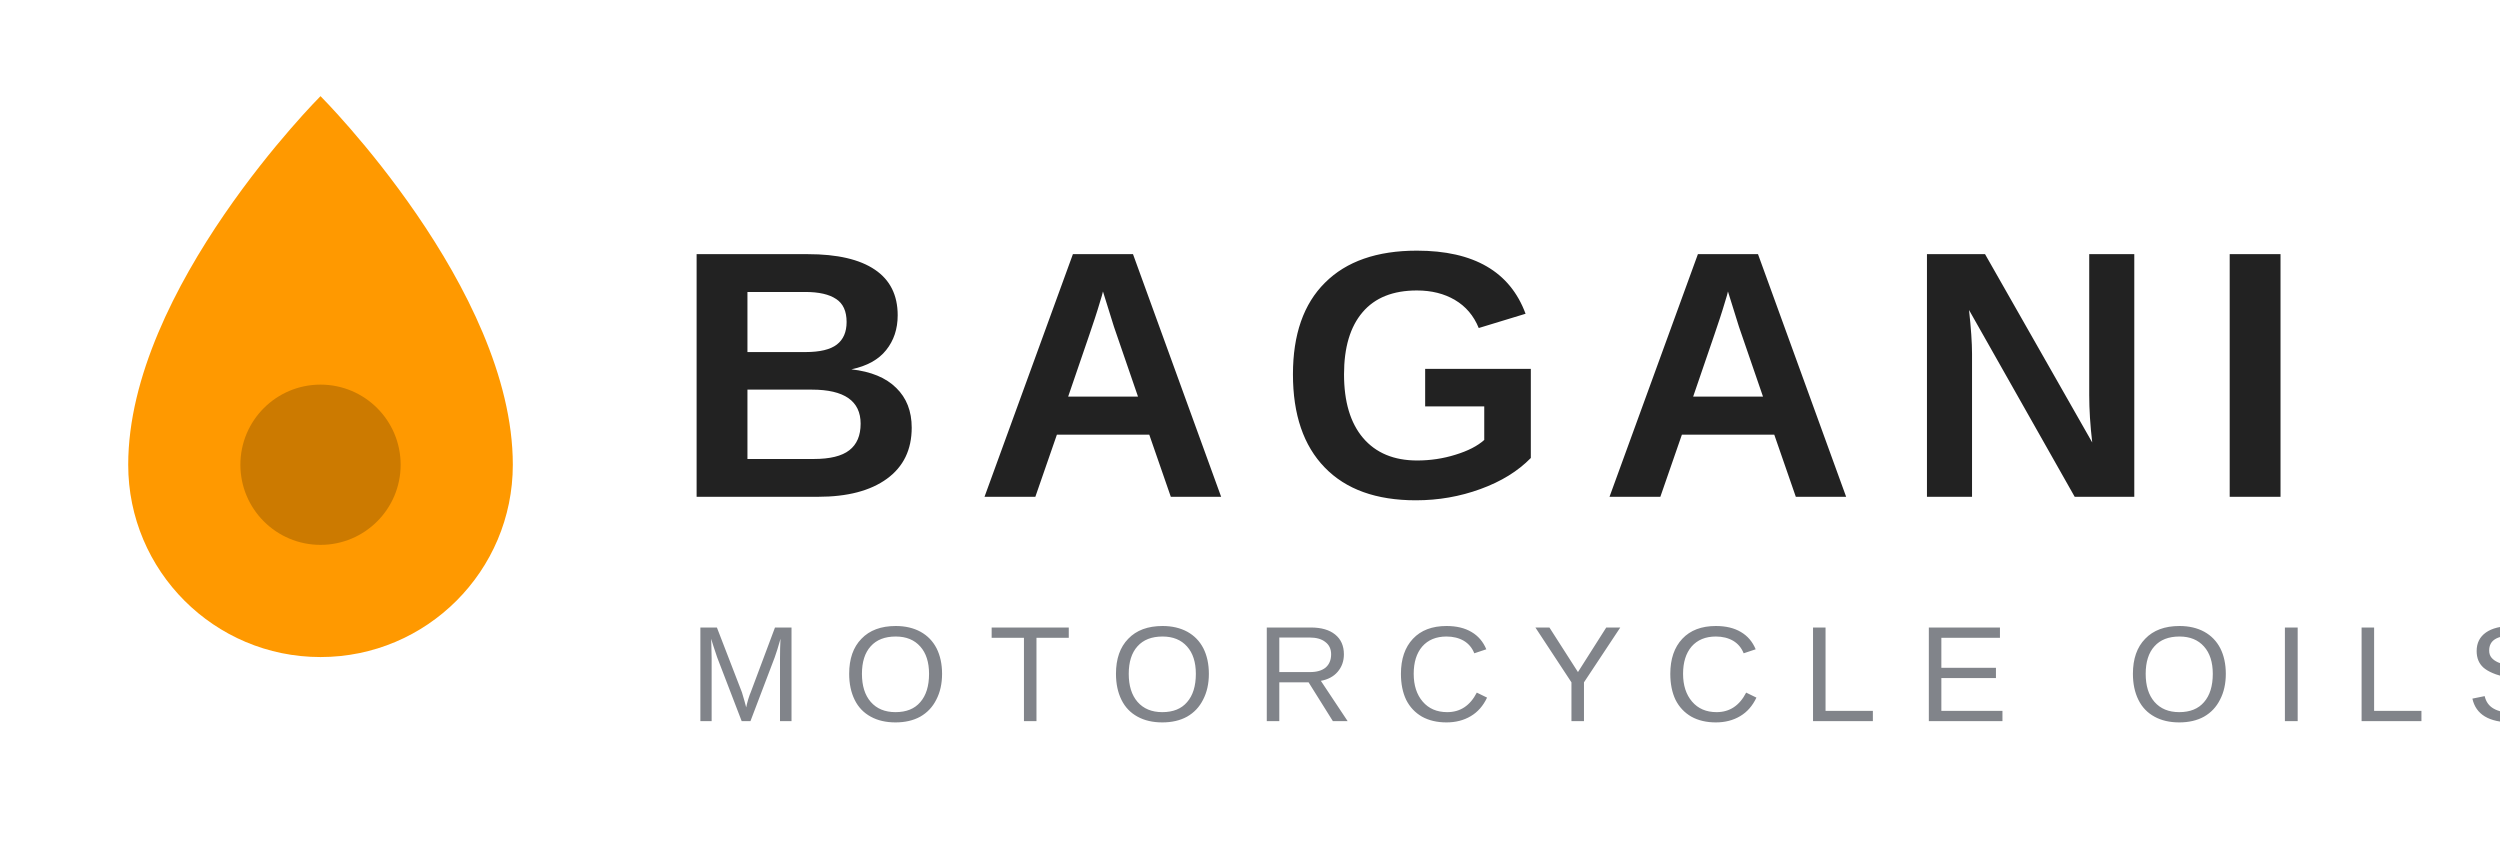
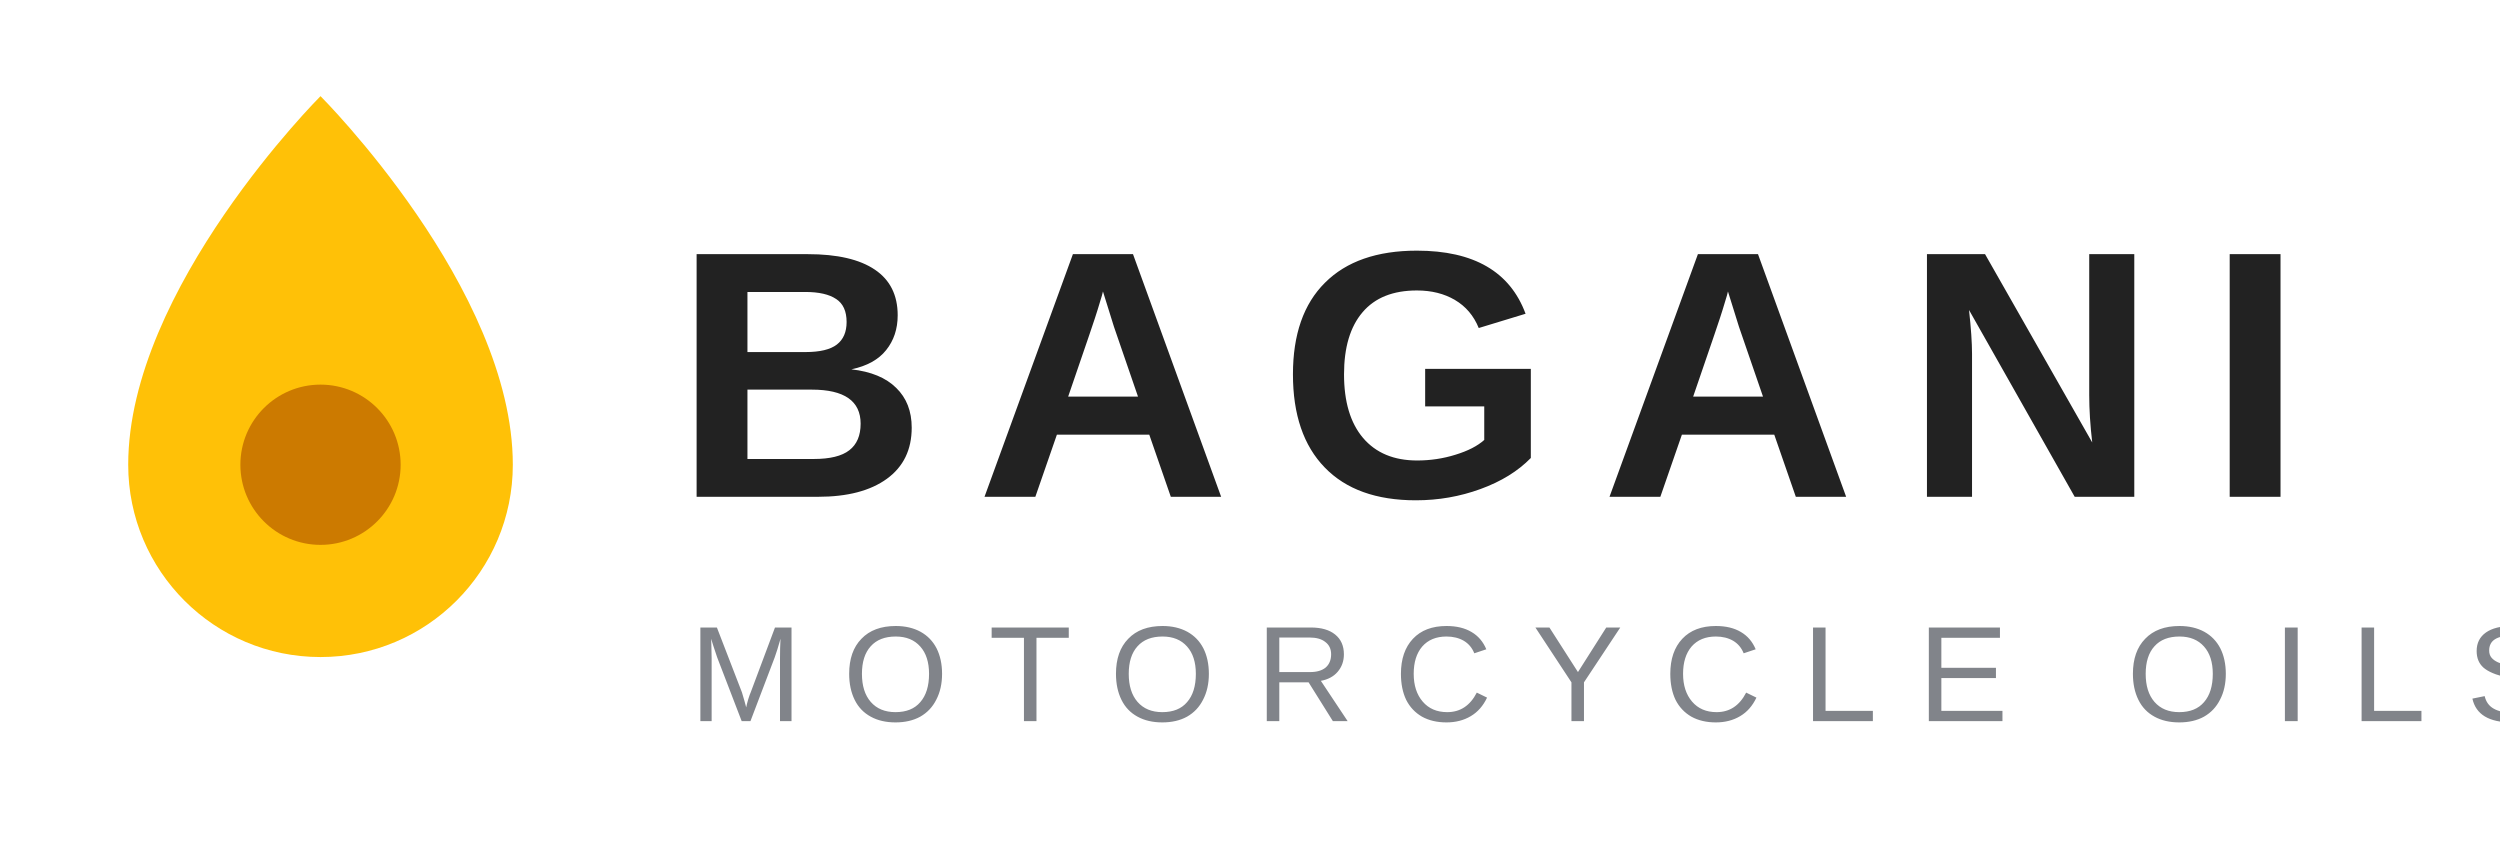
<svg xmlns="http://www.w3.org/2000/svg" width="156" height="54" viewBox="0 0 156 54" fill="none">
-   <path d="M20 6 C20 6 32 18 32 29 A12 12 0 0 1 8 29 C8 18 20 6 20 6Z" fill="#FF9900" />
+   <path d="M20 6 C20 6 32 18 32 29 A12 12 0 0 1 8 29 C8 18 20 6 20 6Z" fill="#FFC107" />
  <ellipse cx="20" cy="29" rx="5" ry="5" fill="#CC7A00" />
  <text x="42" y="31" font-family="Arial Black, Arial, sans-serif" font-weight="900" font-size="22" fill="#222222" letter-spacing="3">BAGANI</text>
  <text x="43" y="45" font-family="Arial, sans-serif" font-weight="400" font-size="8.5" fill="#81848A" letter-spacing="2.5">MOTORCYCLE OILS</text>
</svg>
